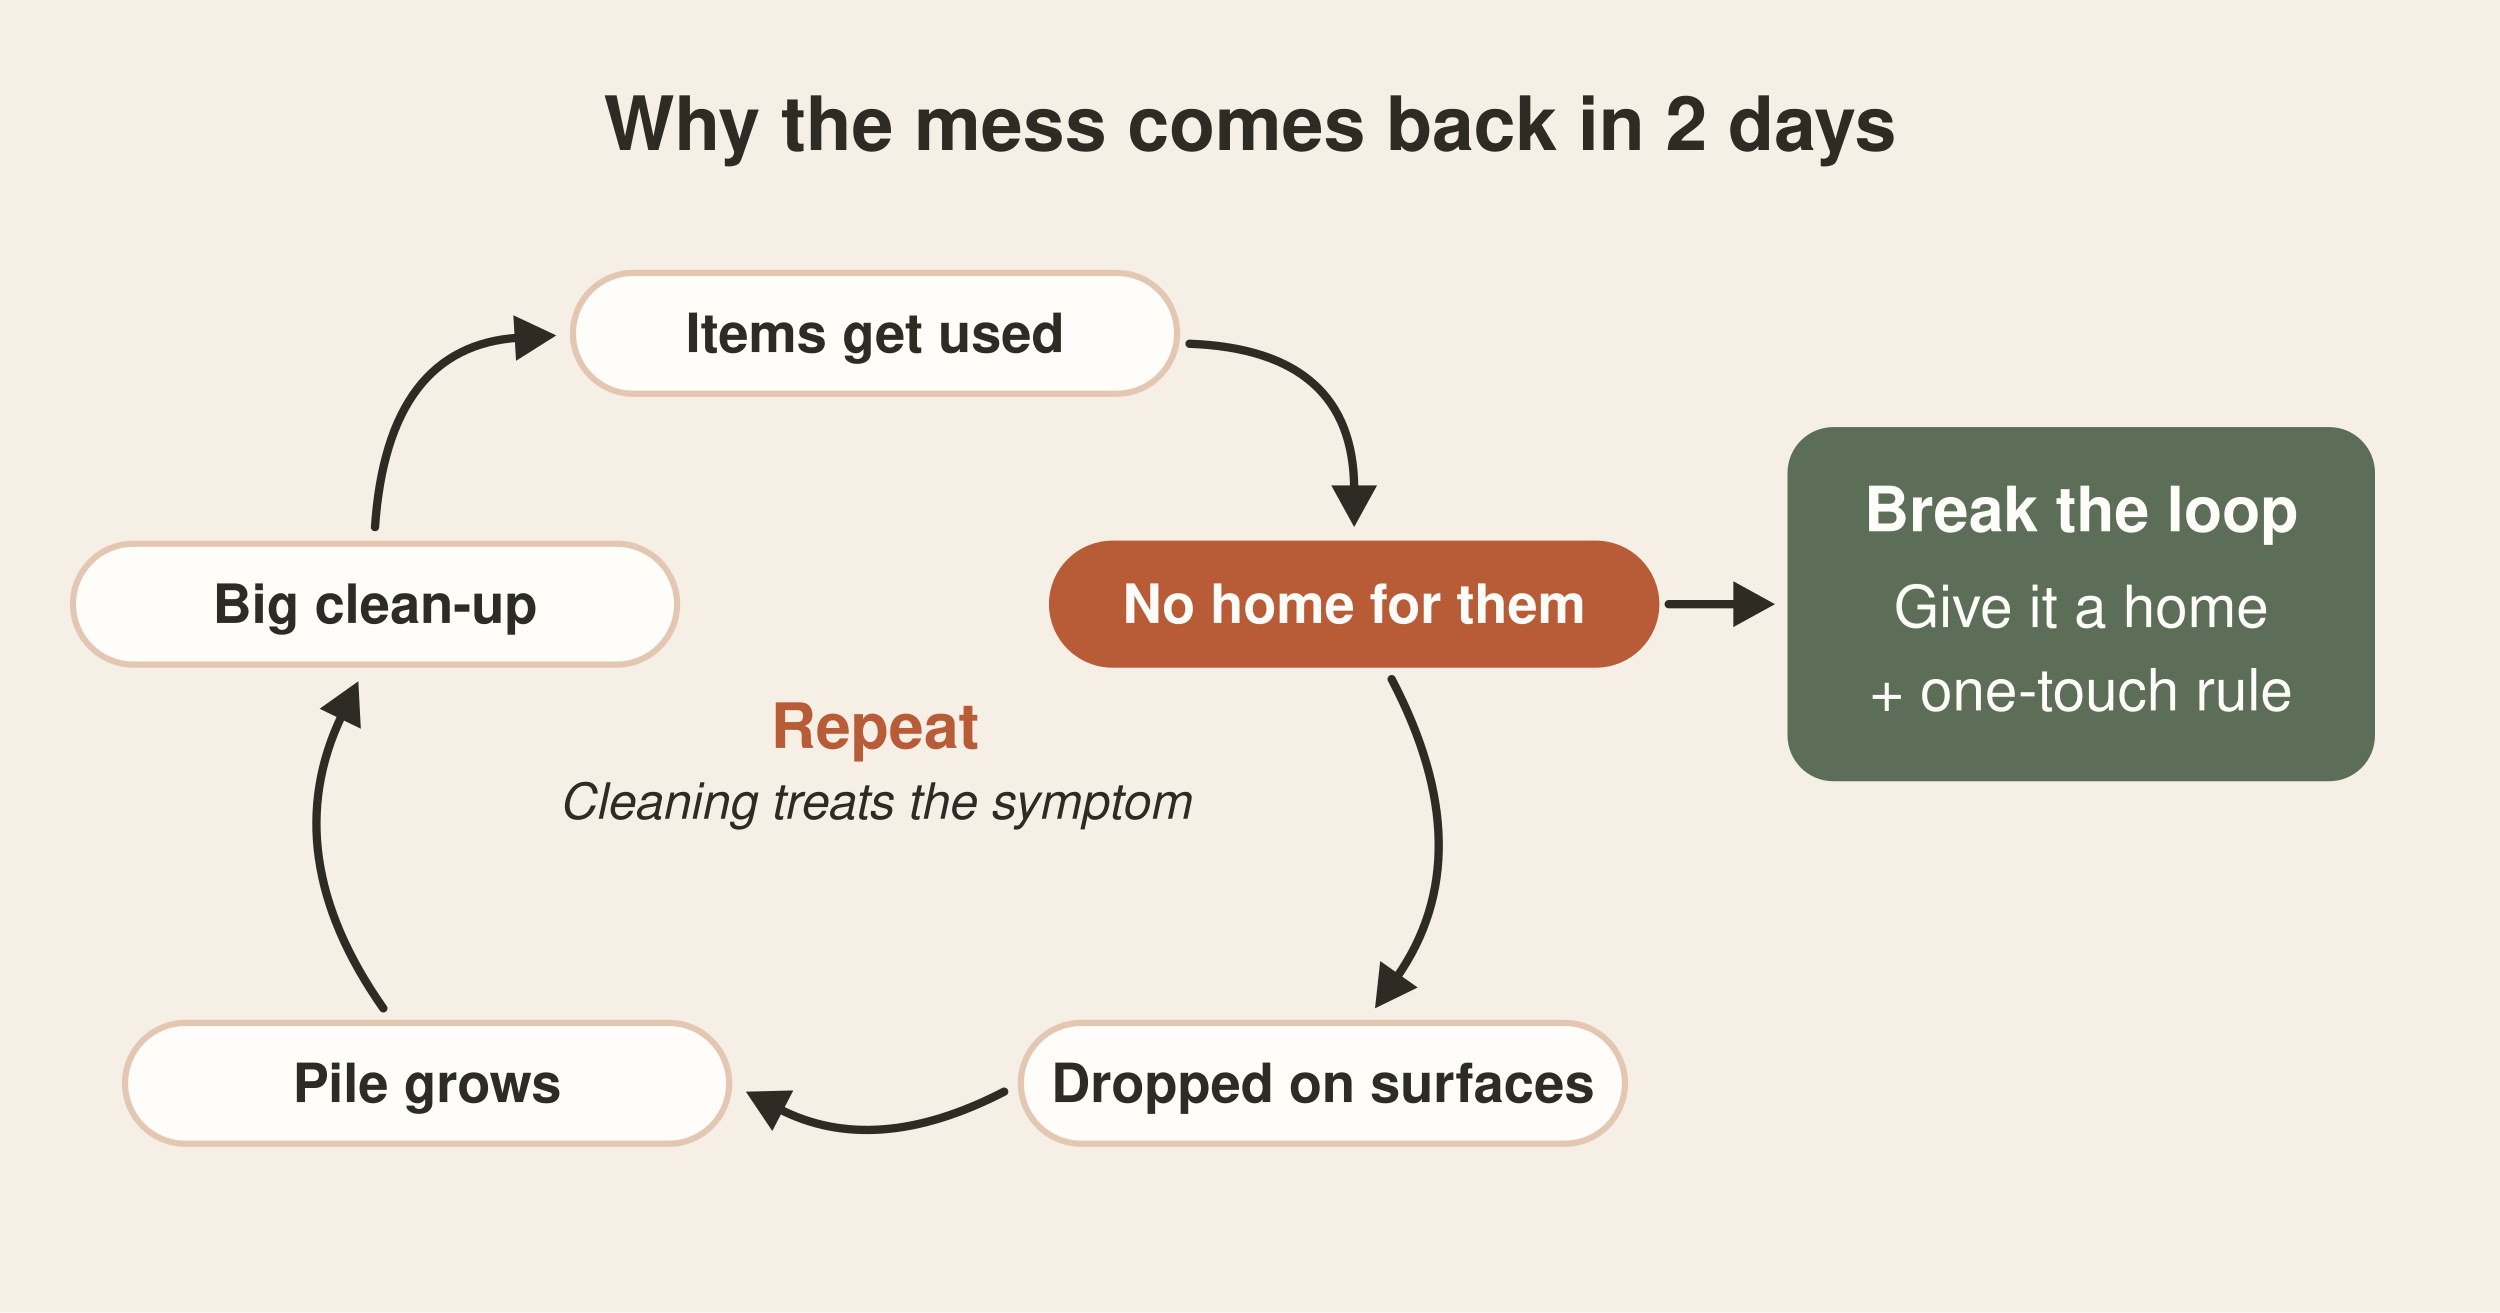
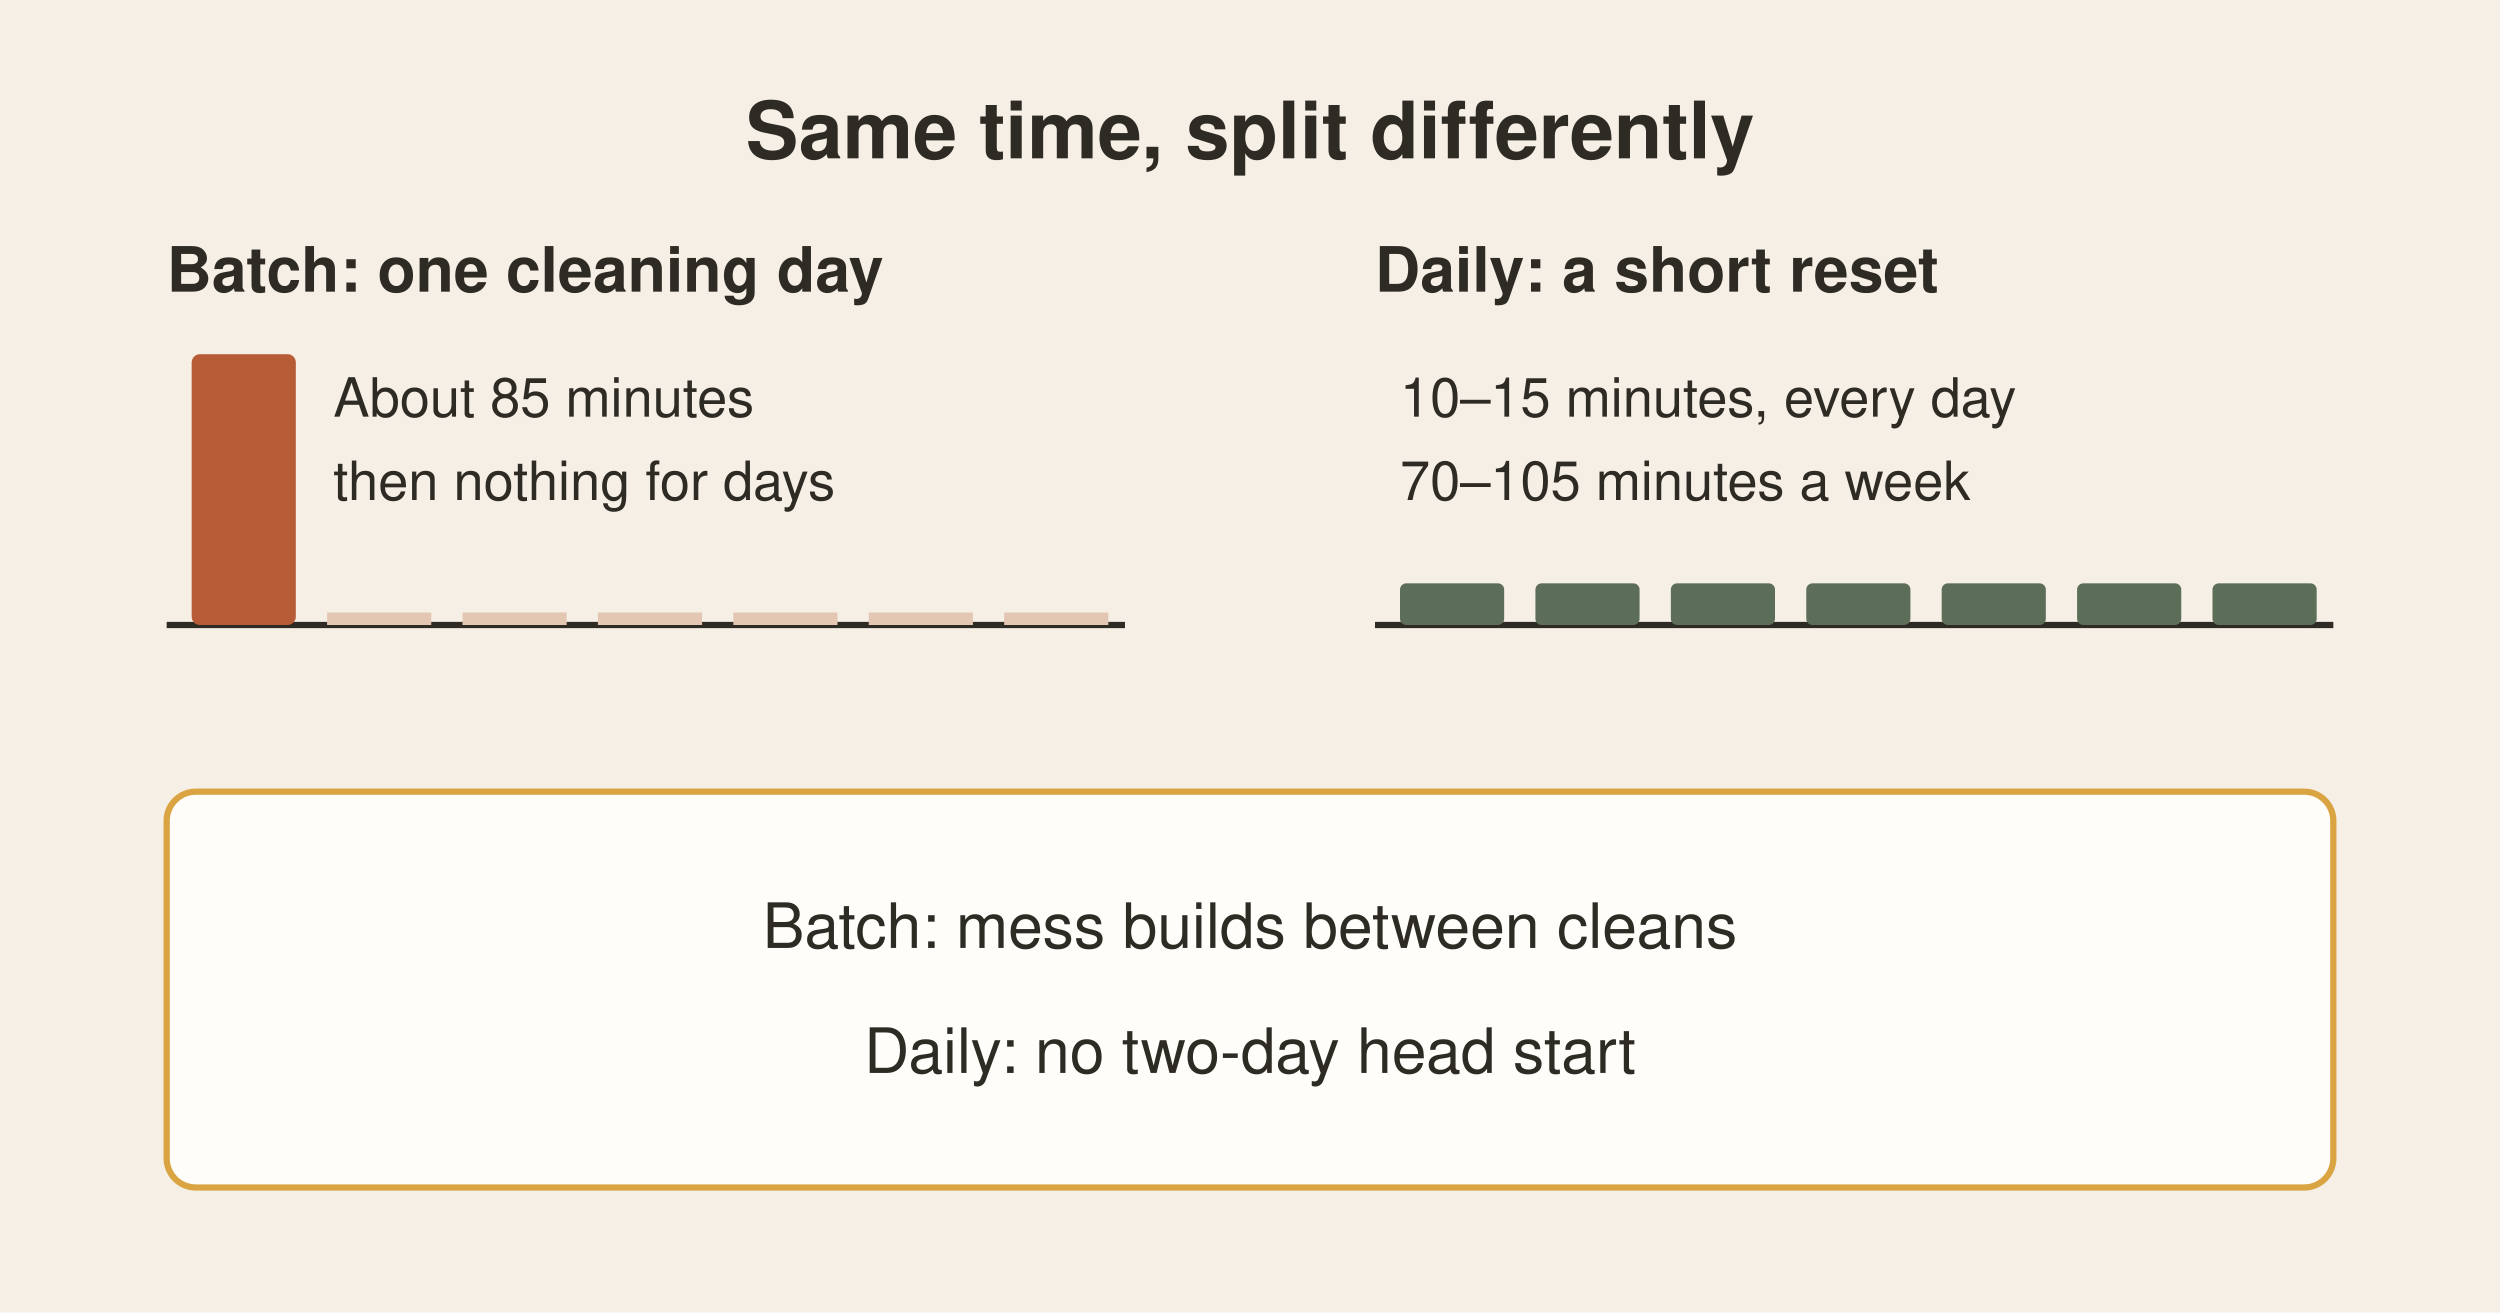
- <svg xmlns="http://www.w3.org/2000/svg" width="1200" height="630" viewBox="0 0 1200 630">
-   <rect x="0" y="0" width="1200" height="630" fill="#F6EFE6" />
-   <text x="600" y="72" font-family="Helvetica, Arial, sans-serif" font-size="36" font-weight="bold" text-anchor="middle" fill="#2E2A24">Why the mess comes back in 2 days</text>
-   <path d="M571,165 Q650,168 650,235" fill="none" stroke="#2E2A24" stroke-width="4" stroke-linecap="round" stroke-linejoin="round" />
-   <polygon points="650,253 639,233 661,233" fill="#2E2A24" />
-   <path d="M668,326 Q712,410 670.3,469.3" fill="none" stroke="#2E2A24" stroke-width="4" stroke-linecap="round" stroke-linejoin="round" />
-   <polygon points="660,484 662.5,461.3 680.5,474" fill="#2E2A24" />
-   <path d="M482,524 Q420,556 374,532.3" fill="none" stroke="#2E2A24" stroke-width="4" stroke-linecap="round" stroke-linejoin="round" />
-   <polygon points="358,524 380.8,523.4 370.7,542.9" fill="#2E2A24" />
-   <path d="M184,484 Q132,410 164.2,343.2" fill="none" stroke="#2E2A24" stroke-width="4" stroke-linecap="round" stroke-linejoin="round" />
-   <polygon points="172,327 173.2,349.8 153.4,340.2" fill="#2E2A24" />
-   <path d="M180,253 Q186,166 249,162.1" fill="none" stroke="#2E2A24" stroke-width="4" stroke-linecap="round" stroke-linejoin="round" />
-   <polygon points="267,161 247.7,173.2 246.4,151.3" fill="#2E2A24" />
-   <rect x="275" y="131" width="290" height="58" rx="29" fill="#FFFDF9" stroke="#E4C7B2" stroke-width="3" />
-   <text x="420" y="169" font-family="Helvetica, Arial, sans-serif" font-size="26" font-weight="bold" text-anchor="middle" fill="#2E2A24">Items get used</text>
-   <rect x="505" y="261" width="290" height="58" rx="29" fill="#B85C38" stroke="#B85C38" stroke-width="3" />
-   <text x="650" y="299" font-family="Helvetica, Arial, sans-serif" font-size="26" font-weight="bold" text-anchor="middle" fill="#FFFDF9">No home for them</text>
-   <rect x="490" y="491" width="290" height="58" rx="29" fill="#FFFDF9" stroke="#E4C7B2" stroke-width="3" />
-   <text x="635" y="529" font-family="Helvetica, Arial, sans-serif" font-size="26" font-weight="bold" text-anchor="middle" fill="#2E2A24">Dropped on surfaces</text>
-   <rect x="60" y="491" width="290" height="58" rx="29" fill="#FFFDF9" stroke="#E4C7B2" stroke-width="3" />
-   <text x="205" y="529" font-family="Helvetica, Arial, sans-serif" font-size="26" font-weight="bold" text-anchor="middle" fill="#2E2A24">Pile grows</text>
-   <rect x="35" y="261" width="290" height="58" rx="29" fill="#FFFDF9" stroke="#E4C7B2" stroke-width="3" />
-   <text x="180" y="299" font-family="Helvetica, Arial, sans-serif" font-size="26" font-weight="bold" text-anchor="middle" fill="#2E2A24">Big clean-up</text>
-   <text x="420" y="359" font-family="Helvetica, Arial, sans-serif" font-size="30" font-weight="bold" text-anchor="middle" fill="#B85C38">Repeat</text>
-   <text x="420" y="393" font-family="Helvetica, Arial, sans-serif" font-size="24" font-style="italic" text-anchor="middle" fill="#2E2A24">Cleaning treats the symptom</text>
-   <line x1="801" y1="290" x2="834" y2="290" stroke="#2E2A24" stroke-width="4" stroke-linecap="round" />
-   <polygon points="852,290 832,301 832,279" fill="#2E2A24" />
-   <rect x="858" y="205" width="282" height="170" rx="22" fill="#5C6E58" />
-   <text x="999" y="255" font-family="Helvetica, Arial, sans-serif" font-size="30" font-weight="bold" text-anchor="middle" fill="#FFFDF9">Break the loop</text>
-   <text x="999" y="301" font-family="Helvetica, Arial, sans-serif" font-size="28" text-anchor="middle" fill="#FFFDF9">Give it a home</text>
-   <text x="999" y="341" font-family="Helvetica, Arial, sans-serif" font-size="28" text-anchor="middle" fill="#FFFDF9">+ one-touch rule</text>
+ <svg xmlns="http://www.w3.org/2000/svg" viewBox="0 0 1200 630">
+   <rect width="1200" height="630" fill="#F6EFE6" />
+   <text x="600" y="76" font-family="Helvetica, Arial, sans-serif" font-size="38" font-weight="bold" fill="#2E2A24" text-anchor="middle">Same time, split differently</text>
+   <g font-family="Helvetica, Arial, sans-serif" fill="#2E2A24">
+     <text x="80" y="140" font-size="30" font-weight="bold">Batch: one cleaning day</text>
+     <line x1="80" y1="300" x2="540" y2="300" stroke="#2E2A24" stroke-width="3" />
+     <rect x="92" y="170" width="50" height="130" rx="4" fill="#B85C38" />
+     <rect x="157" y="294" width="50" height="6" fill="#E4C7B2" />
+     <rect x="222" y="294" width="50" height="6" fill="#E4C7B2" />
+     <rect x="287" y="294" width="50" height="6" fill="#E4C7B2" />
+     <rect x="352" y="294" width="50" height="6" fill="#E4C7B2" />
+     <rect x="417" y="294" width="50" height="6" fill="#E4C7B2" />
+     <rect x="482" y="294" width="50" height="6" fill="#E4C7B2" />
+     <text x="160" y="200" font-size="26">About 85 minutes</text>
+     <text x="160" y="240" font-size="26">then nothing for days</text>
+     <text x="660" y="140" font-size="30" font-weight="bold">Daily: a short reset</text>
+     <line x1="660" y1="300" x2="1120" y2="300" stroke="#2E2A24" stroke-width="3" />
+     <rect x="672" y="280" width="50" height="20" rx="3" fill="#5C6E58" />
+     <rect x="737" y="280" width="50" height="20" rx="3" fill="#5C6E58" />
+     <rect x="802" y="280" width="50" height="20" rx="3" fill="#5C6E58" />
+     <rect x="867" y="280" width="50" height="20" rx="3" fill="#5C6E58" />
+     <rect x="932" y="280" width="50" height="20" rx="3" fill="#5C6E58" />
+     <rect x="997" y="280" width="50" height="20" rx="3" fill="#5C6E58" />
+     <rect x="1062" y="280" width="50" height="20" rx="3" fill="#5C6E58" />
+     <text x="672" y="200" font-size="26">10–15 minutes, every day</text>
+     <text x="672" y="240" font-size="26">70–105 minutes a week</text>
+     <rect x="80" y="380" width="1040" height="190" rx="14" fill="#FFFDF9" stroke="#D9A441" stroke-width="3" />
+     <text x="600" y="455" font-size="30" text-anchor="middle">Batch: mess builds between cleans</text>
+     <text x="600" y="515" font-size="30" text-anchor="middle">Daily: no two-day head start</text>
+   </g>
</svg>
